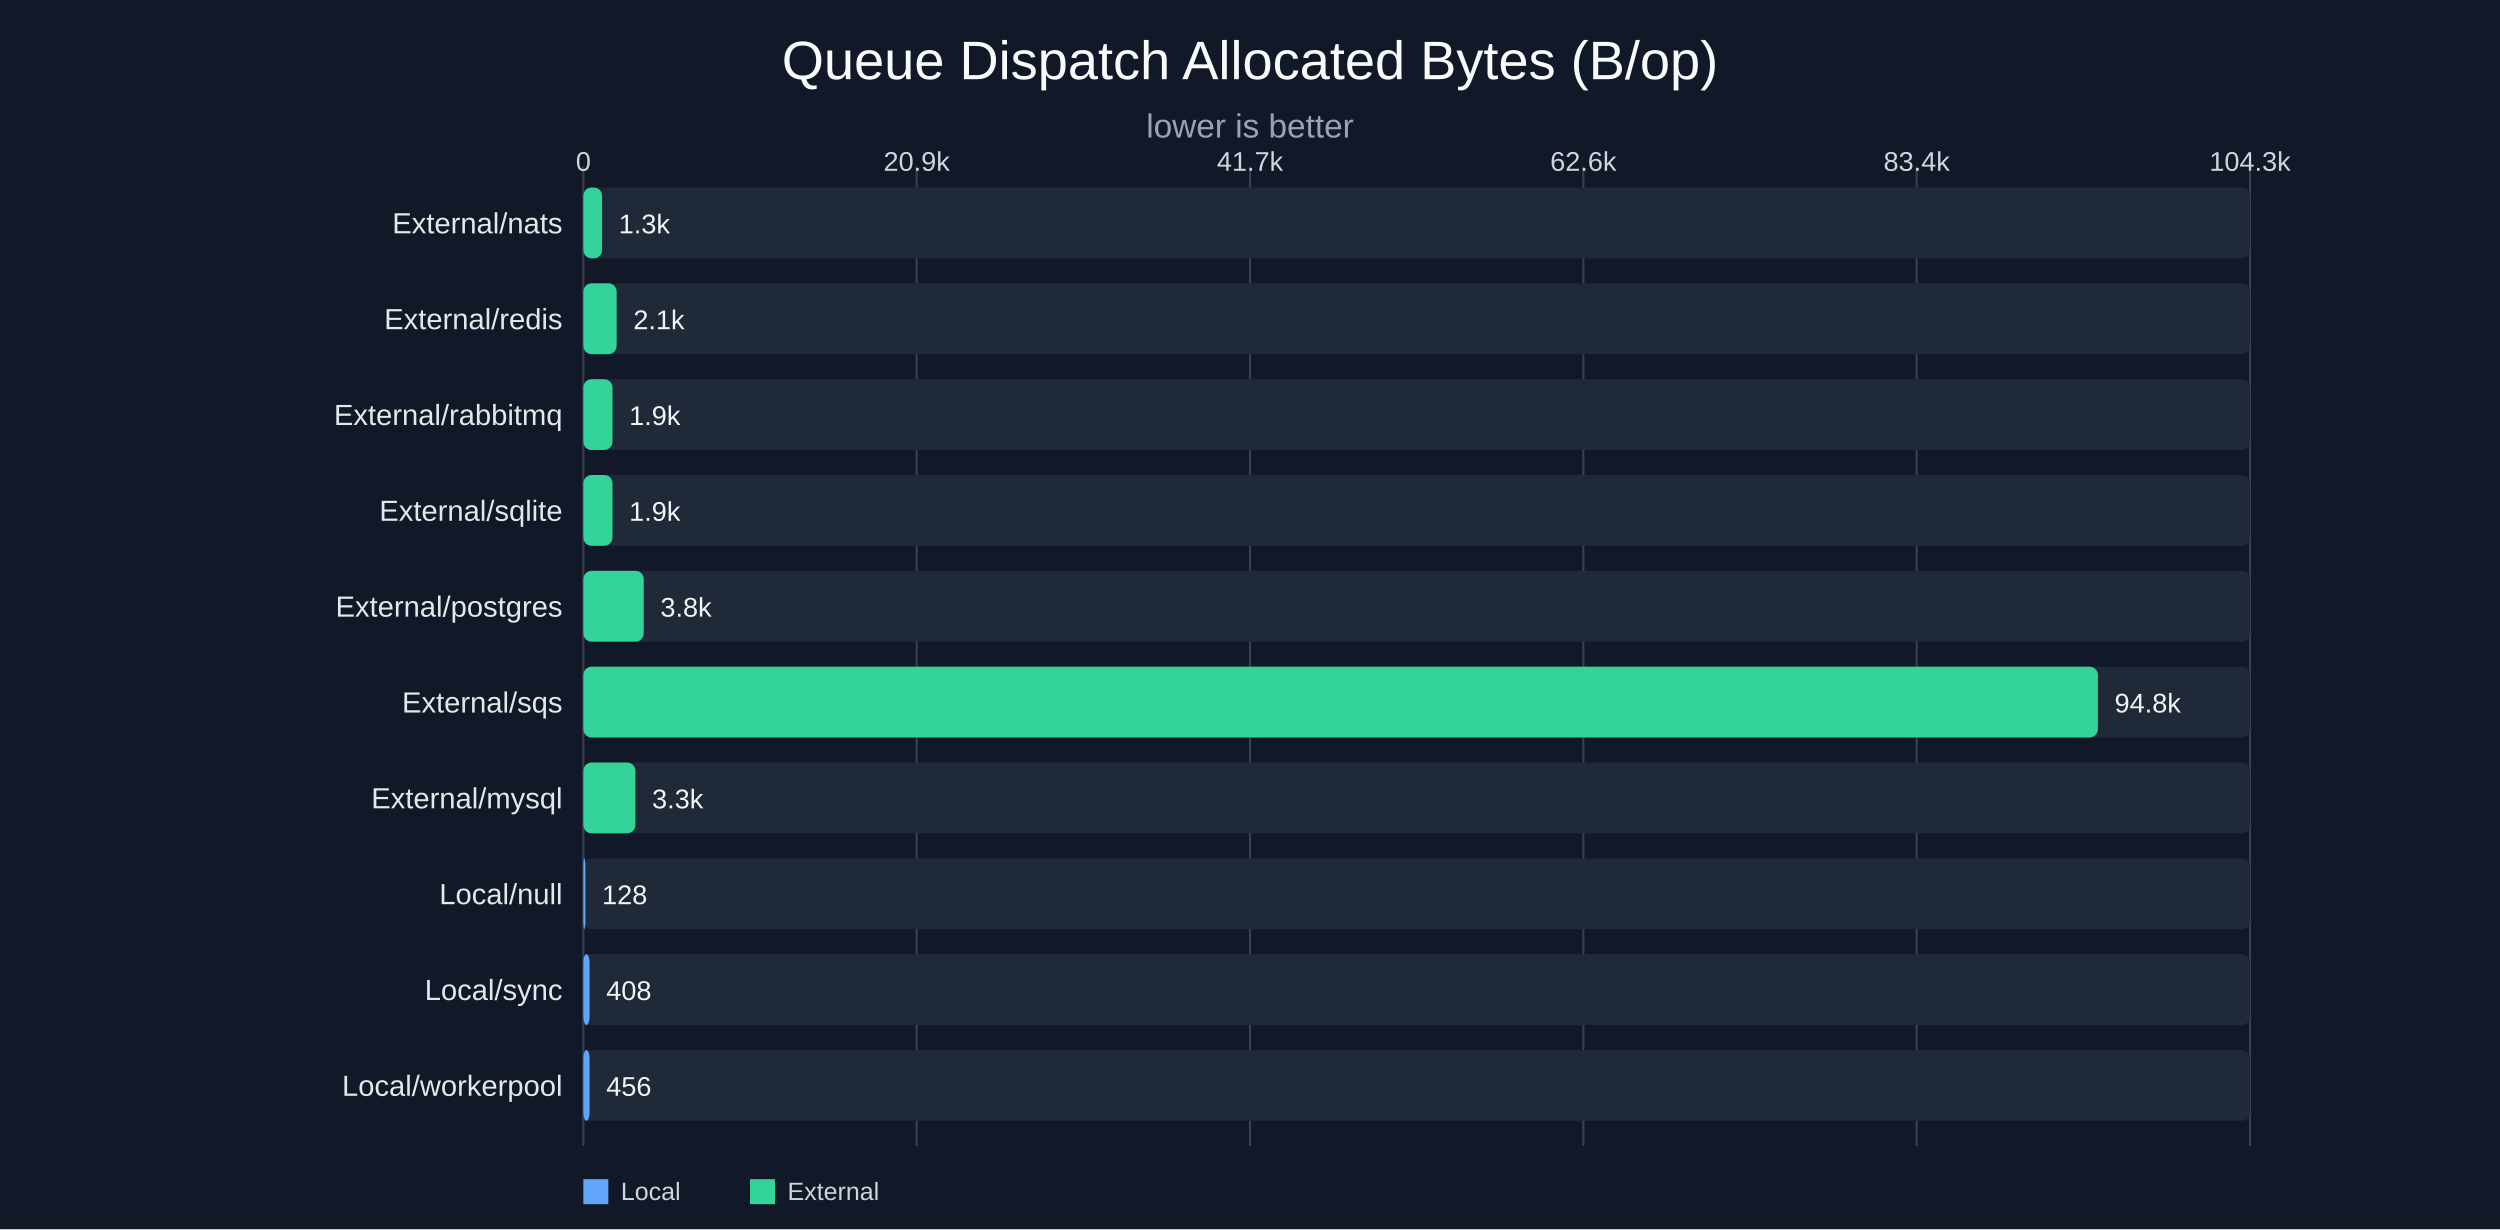
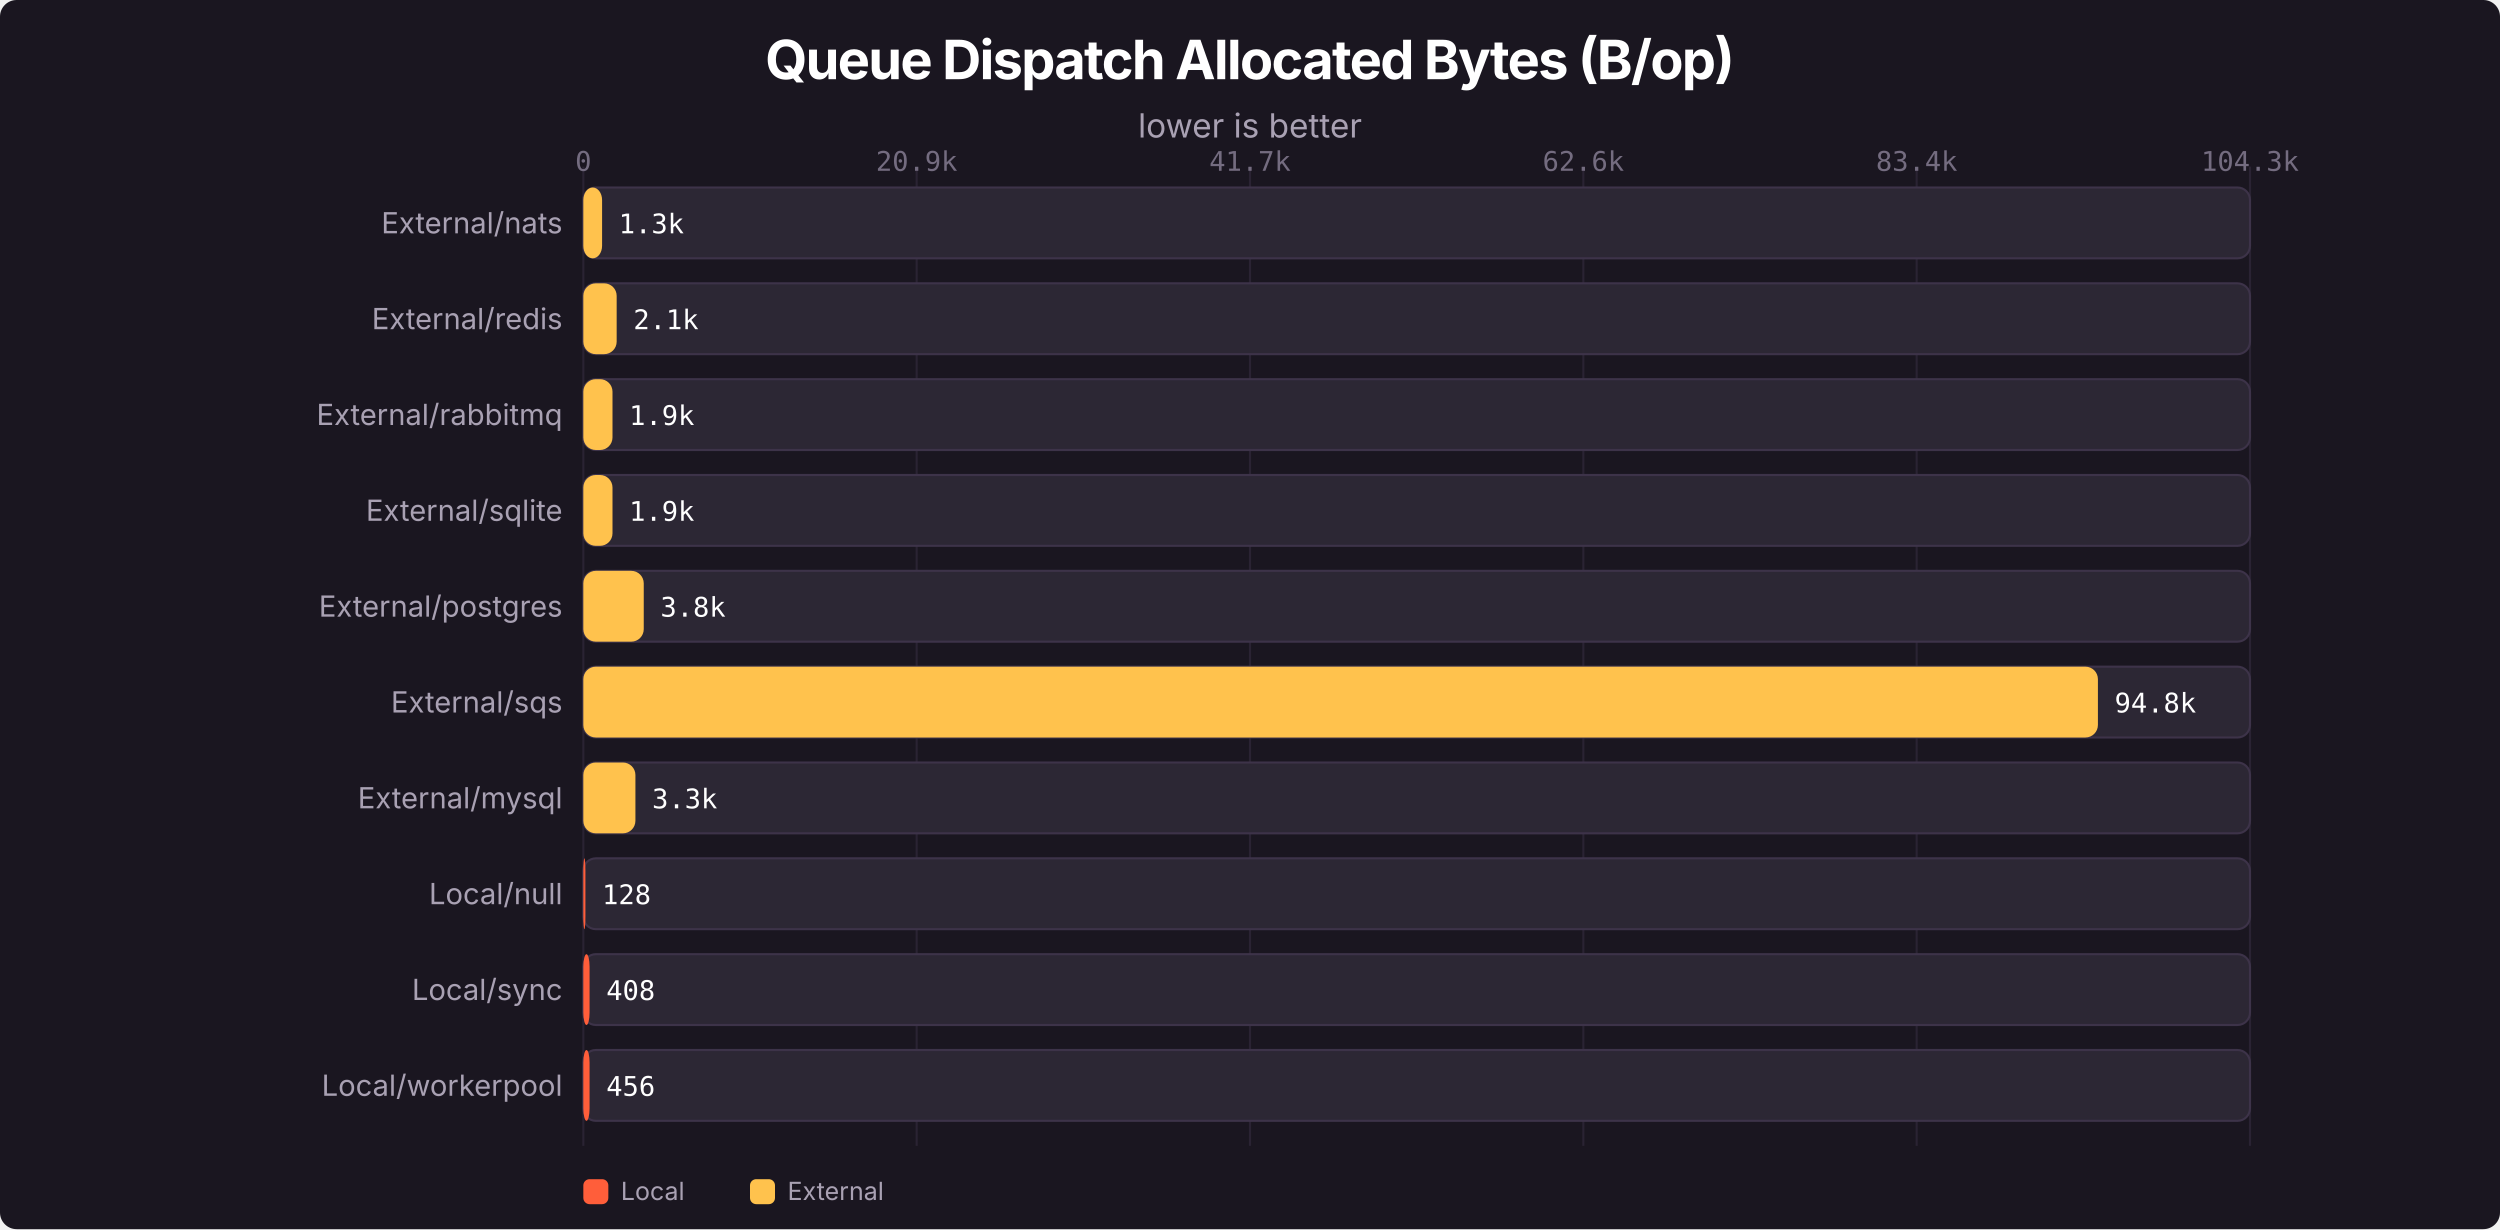
<svg xmlns="http://www.w3.org/2000/svg" width="1200" height="590" viewBox="0 0 1200 590">
-   <rect width="100%" height="100%" fill="#111827" />
-   <text x="600" y="38" text-anchor="middle" fill="#f9fafb" font-size="26" font-family="Arial, sans-serif">Queue Dispatch Allocated Bytes (B/op)</text>
-   <text x="600" y="66" text-anchor="middle" fill="#9ca3af" font-size="16" font-family="Arial, sans-serif">lower is better</text>
-   <line x1="280" y1="80" x2="280" y2="550" stroke="#374151" stroke-width="1" />
-   <text x="280" y="82" text-anchor="middle" fill="#d1d5db" font-size="13" font-family="Arial, sans-serif">0</text>
-   <line x1="440" y1="80" x2="440" y2="550" stroke="#374151" stroke-width="1" />
-   <text x="440" y="82" text-anchor="middle" fill="#d1d5db" font-size="13" font-family="Arial, sans-serif">20.9k</text>
-   <line x1="600" y1="80" x2="600" y2="550" stroke="#374151" stroke-width="1" />
-   <text x="600" y="82" text-anchor="middle" fill="#d1d5db" font-size="13" font-family="Arial, sans-serif">41.7k</text>
-   <line x1="760" y1="80" x2="760" y2="550" stroke="#374151" stroke-width="1" />
-   <text x="760" y="82" text-anchor="middle" fill="#d1d5db" font-size="13" font-family="Arial, sans-serif">62.6k</text>
-   <line x1="920" y1="80" x2="920" y2="550" stroke="#374151" stroke-width="1" />
-   <text x="920" y="82" text-anchor="middle" fill="#d1d5db" font-size="13" font-family="Arial, sans-serif">83.4k</text>
-   <line x1="1080" y1="80" x2="1080" y2="550" stroke="#374151" stroke-width="1" />
-   <text x="1080" y="82" text-anchor="middle" fill="#d1d5db" font-size="13" font-family="Arial, sans-serif">104.3k</text>
-   <rect x="280" y="90" width="800" height="34" rx="4" fill="#1f2937" />
-   <rect x="280" y="90" width="9" height="34" rx="4" fill="#34d399" />
-   <text x="270" y="112" text-anchor="end" fill="#e5e7eb" font-size="14" font-family="Arial, sans-serif">External/nats</text>
-   <text x="297" y="112" text-anchor="start" fill="#f3f4f6" font-size="13" font-family="Arial, sans-serif">1.3k</text>
-   <rect x="280" y="136" width="800" height="34" rx="4" fill="#1f2937" />
-   <rect x="280" y="136" width="16" height="34" rx="4" fill="#34d399" />
-   <text x="270" y="158" text-anchor="end" fill="#e5e7eb" font-size="14" font-family="Arial, sans-serif">External/redis</text>
-   <text x="304" y="158" text-anchor="start" fill="#f3f4f6" font-size="13" font-family="Arial, sans-serif">2.1k</text>
-   <rect x="280" y="182" width="800" height="34" rx="4" fill="#1f2937" />
-   <rect x="280" y="182" width="14" height="34" rx="4" fill="#34d399" />
-   <text x="270" y="204" text-anchor="end" fill="#e5e7eb" font-size="14" font-family="Arial, sans-serif">External/rabbitmq</text>
-   <text x="302" y="204" text-anchor="start" fill="#f3f4f6" font-size="13" font-family="Arial, sans-serif">1.9k</text>
-   <rect x="280" y="228" width="800" height="34" rx="4" fill="#1f2937" />
-   <rect x="280" y="228" width="14" height="34" rx="4" fill="#34d399" />
-   <text x="270" y="250" text-anchor="end" fill="#e5e7eb" font-size="14" font-family="Arial, sans-serif">External/sqlite</text>
-   <text x="302" y="250" text-anchor="start" fill="#f3f4f6" font-size="13" font-family="Arial, sans-serif">1.9k</text>
-   <rect x="280" y="274" width="800" height="34" rx="4" fill="#1f2937" />
-   <rect x="280" y="274" width="29" height="34" rx="4" fill="#34d399" />
-   <text x="270" y="296" text-anchor="end" fill="#e5e7eb" font-size="14" font-family="Arial, sans-serif">External/postgres</text>
-   <text x="317" y="296" text-anchor="start" fill="#f3f4f6" font-size="13" font-family="Arial, sans-serif">3.8k</text>
-   <rect x="280" y="320" width="800" height="34" rx="4" fill="#1f2937" />
-   <rect x="280" y="320" width="727" height="34" rx="4" fill="#34d399" />
-   <text x="270" y="342" text-anchor="end" fill="#e5e7eb" font-size="14" font-family="Arial, sans-serif">External/sqs</text>
-   <text x="1015" y="342" text-anchor="start" fill="#f3f4f6" font-size="13" font-family="Arial, sans-serif">94.8k</text>
-   <rect x="280" y="366" width="800" height="34" rx="4" fill="#1f2937" />
-   <rect x="280" y="366" width="25" height="34" rx="4" fill="#34d399" />
-   <text x="270" y="388" text-anchor="end" fill="#e5e7eb" font-size="14" font-family="Arial, sans-serif">External/mysql</text>
-   <text x="313" y="388" text-anchor="start" fill="#f3f4f6" font-size="13" font-family="Arial, sans-serif">3.3k</text>
-   <rect x="280" y="412" width="800" height="34" rx="4" fill="#1f2937" />
-   <rect x="280" y="412" width="1" height="34" rx="4" fill="#60a5fa" />
-   <text x="270" y="434" text-anchor="end" fill="#e5e7eb" font-size="14" font-family="Arial, sans-serif">Local/null</text>
-   <text x="289" y="434" text-anchor="start" fill="#f3f4f6" font-size="13" font-family="Arial, sans-serif">128</text>
-   <rect x="280" y="458" width="800" height="34" rx="4" fill="#1f2937" />
-   <rect x="280" y="458" width="3" height="34" rx="4" fill="#60a5fa" />
-   <text x="270" y="480" text-anchor="end" fill="#e5e7eb" font-size="14" font-family="Arial, sans-serif">Local/sync</text>
-   <text x="291" y="480" text-anchor="start" fill="#f3f4f6" font-size="13" font-family="Arial, sans-serif">408</text>
-   <rect x="280" y="504" width="800" height="34" rx="4" fill="#1f2937" />
-   <rect x="280" y="504" width="3" height="34" rx="4" fill="#60a5fa" />
-   <text x="270" y="526" text-anchor="end" fill="#e5e7eb" font-size="14" font-family="Arial, sans-serif">Local/workerpool</text>
-   <text x="291" y="526" text-anchor="start" fill="#f3f4f6" font-size="13" font-family="Arial, sans-serif">456</text>
-   <rect x="280" y="566" width="12" height="12" fill="#60a5fa" />
-   <text x="298" y="576" fill="#d1d5db" font-size="12" font-family="Arial, sans-serif">Local</text>
-   <rect x="360" y="566" width="12" height="12" fill="#34d399" />
-   <text x="378" y="576" fill="#d1d5db" font-size="12" font-family="Arial, sans-serif">External</text>
+   <rect width="100%" height="100%" rx="8" fill="#1A1620" />
+   <text x="600" y="38" text-anchor="middle" fill="#FFFFFF" font-size="26" font-weight="700" letter-spacing="-0.8" font-family="Space Grotesk, Inter, system-ui, sans-serif">Queue Dispatch Allocated Bytes (B/op)</text>
+   <text x="600" y="66" text-anchor="middle" fill="#A9A1B3" font-size="16" font-family="Inter, system-ui, sans-serif">lower is better</text>
+   <line x1="280" y1="80" x2="280" y2="550" stroke="#2A2333" stroke-width="1" />
+   <text x="280" y="82" text-anchor="middle" fill="#746C80" font-size="13" font-family="JetBrains Mono, ui-monospace, monospace">0</text>
+   <line x1="440" y1="80" x2="440" y2="550" stroke="#2A2333" stroke-width="1" />
+   <text x="440" y="82" text-anchor="middle" fill="#746C80" font-size="13" font-family="JetBrains Mono, ui-monospace, monospace">20.9k</text>
+   <line x1="600" y1="80" x2="600" y2="550" stroke="#2A2333" stroke-width="1" />
+   <text x="600" y="82" text-anchor="middle" fill="#746C80" font-size="13" font-family="JetBrains Mono, ui-monospace, monospace">41.7k</text>
+   <line x1="760" y1="80" x2="760" y2="550" stroke="#2A2333" stroke-width="1" />
+   <text x="760" y="82" text-anchor="middle" fill="#746C80" font-size="13" font-family="JetBrains Mono, ui-monospace, monospace">62.6k</text>
+   <line x1="920" y1="80" x2="920" y2="550" stroke="#2A2333" stroke-width="1" />
+   <text x="920" y="82" text-anchor="middle" fill="#746C80" font-size="13" font-family="JetBrains Mono, ui-monospace, monospace">83.4k</text>
+   <line x1="1080" y1="80" x2="1080" y2="550" stroke="#2A2333" stroke-width="1" />
+   <text x="1080" y="82" text-anchor="middle" fill="#746C80" font-size="13" font-family="JetBrains Mono, ui-monospace, monospace">104.3k</text>
+   <rect x="280" y="90" width="800" height="34" rx="6" fill="#2C2734" stroke="#3D3349" />
+   <rect x="280" y="90" width="9" height="34" rx="6" fill="#FFC24D" />
+   <text x="270" y="112" text-anchor="end" fill="#A9A1B3" font-size="14" font-family="Inter, system-ui, sans-serif">External/nats</text>
+   <text x="297" y="112" text-anchor="start" fill="#FFFFFF" font-size="13" font-family="JetBrains Mono, ui-monospace, monospace">1.3k</text>
+   <rect x="280" y="136" width="800" height="34" rx="6" fill="#2C2734" stroke="#3D3349" />
+   <rect x="280" y="136" width="16" height="34" rx="6" fill="#FFC24D" />
+   <text x="270" y="158" text-anchor="end" fill="#A9A1B3" font-size="14" font-family="Inter, system-ui, sans-serif">External/redis</text>
+   <text x="304" y="158" text-anchor="start" fill="#FFFFFF" font-size="13" font-family="JetBrains Mono, ui-monospace, monospace">2.1k</text>
+   <rect x="280" y="182" width="800" height="34" rx="6" fill="#2C2734" stroke="#3D3349" />
+   <rect x="280" y="182" width="14" height="34" rx="6" fill="#FFC24D" />
+   <text x="270" y="204" text-anchor="end" fill="#A9A1B3" font-size="14" font-family="Inter, system-ui, sans-serif">External/rabbitmq</text>
+   <text x="302" y="204" text-anchor="start" fill="#FFFFFF" font-size="13" font-family="JetBrains Mono, ui-monospace, monospace">1.9k</text>
+   <rect x="280" y="228" width="800" height="34" rx="6" fill="#2C2734" stroke="#3D3349" />
+   <rect x="280" y="228" width="14" height="34" rx="6" fill="#FFC24D" />
+   <text x="270" y="250" text-anchor="end" fill="#A9A1B3" font-size="14" font-family="Inter, system-ui, sans-serif">External/sqlite</text>
+   <text x="302" y="250" text-anchor="start" fill="#FFFFFF" font-size="13" font-family="JetBrains Mono, ui-monospace, monospace">1.9k</text>
+   <rect x="280" y="274" width="800" height="34" rx="6" fill="#2C2734" stroke="#3D3349" />
+   <rect x="280" y="274" width="29" height="34" rx="6" fill="#FFC24D" />
+   <text x="270" y="296" text-anchor="end" fill="#A9A1B3" font-size="14" font-family="Inter, system-ui, sans-serif">External/postgres</text>
+   <text x="317" y="296" text-anchor="start" fill="#FFFFFF" font-size="13" font-family="JetBrains Mono, ui-monospace, monospace">3.8k</text>
+   <rect x="280" y="320" width="800" height="34" rx="6" fill="#2C2734" stroke="#3D3349" />
+   <rect x="280" y="320" width="727" height="34" rx="6" fill="#FFC24D" />
+   <text x="270" y="342" text-anchor="end" fill="#A9A1B3" font-size="14" font-family="Inter, system-ui, sans-serif">External/sqs</text>
+   <text x="1015" y="342" text-anchor="start" fill="#FFFFFF" font-size="13" font-family="JetBrains Mono, ui-monospace, monospace">94.8k</text>
+   <rect x="280" y="366" width="800" height="34" rx="6" fill="#2C2734" stroke="#3D3349" />
+   <rect x="280" y="366" width="25" height="34" rx="6" fill="#FFC24D" />
+   <text x="270" y="388" text-anchor="end" fill="#A9A1B3" font-size="14" font-family="Inter, system-ui, sans-serif">External/mysql</text>
+   <text x="313" y="388" text-anchor="start" fill="#FFFFFF" font-size="13" font-family="JetBrains Mono, ui-monospace, monospace">3.3k</text>
+   <rect x="280" y="412" width="800" height="34" rx="6" fill="#2C2734" stroke="#3D3349" />
+   <rect x="280" y="412" width="1" height="34" rx="6" fill="#FF5E3A" />
+   <text x="270" y="434" text-anchor="end" fill="#A9A1B3" font-size="14" font-family="Inter, system-ui, sans-serif">Local/null</text>
+   <text x="289" y="434" text-anchor="start" fill="#FFFFFF" font-size="13" font-family="JetBrains Mono, ui-monospace, monospace">128</text>
+   <rect x="280" y="458" width="800" height="34" rx="6" fill="#2C2734" stroke="#3D3349" />
+   <rect x="280" y="458" width="3" height="34" rx="6" fill="#FF5E3A" />
+   <text x="270" y="480" text-anchor="end" fill="#A9A1B3" font-size="14" font-family="Inter, system-ui, sans-serif">Local/sync</text>
+   <text x="291" y="480" text-anchor="start" fill="#FFFFFF" font-size="13" font-family="JetBrains Mono, ui-monospace, monospace">408</text>
+   <rect x="280" y="504" width="800" height="34" rx="6" fill="#2C2734" stroke="#3D3349" />
+   <rect x="280" y="504" width="3" height="34" rx="6" fill="#FF5E3A" />
+   <text x="270" y="526" text-anchor="end" fill="#A9A1B3" font-size="14" font-family="Inter, system-ui, sans-serif">Local/workerpool</text>
+   <text x="291" y="526" text-anchor="start" fill="#FFFFFF" font-size="13" font-family="JetBrains Mono, ui-monospace, monospace">456</text>
+   <rect x="280" y="566" width="12" height="12" rx="3" fill="#FF5E3A" />
+   <text x="298" y="576" fill="#A9A1B3" font-size="12" font-family="Inter, system-ui, sans-serif">Local</text>
+   <rect x="360" y="566" width="12" height="12" rx="3" fill="#FFC24D" />
+   <text x="378" y="576" fill="#A9A1B3" font-size="12" font-family="Inter, system-ui, sans-serif">External</text>
</svg>
